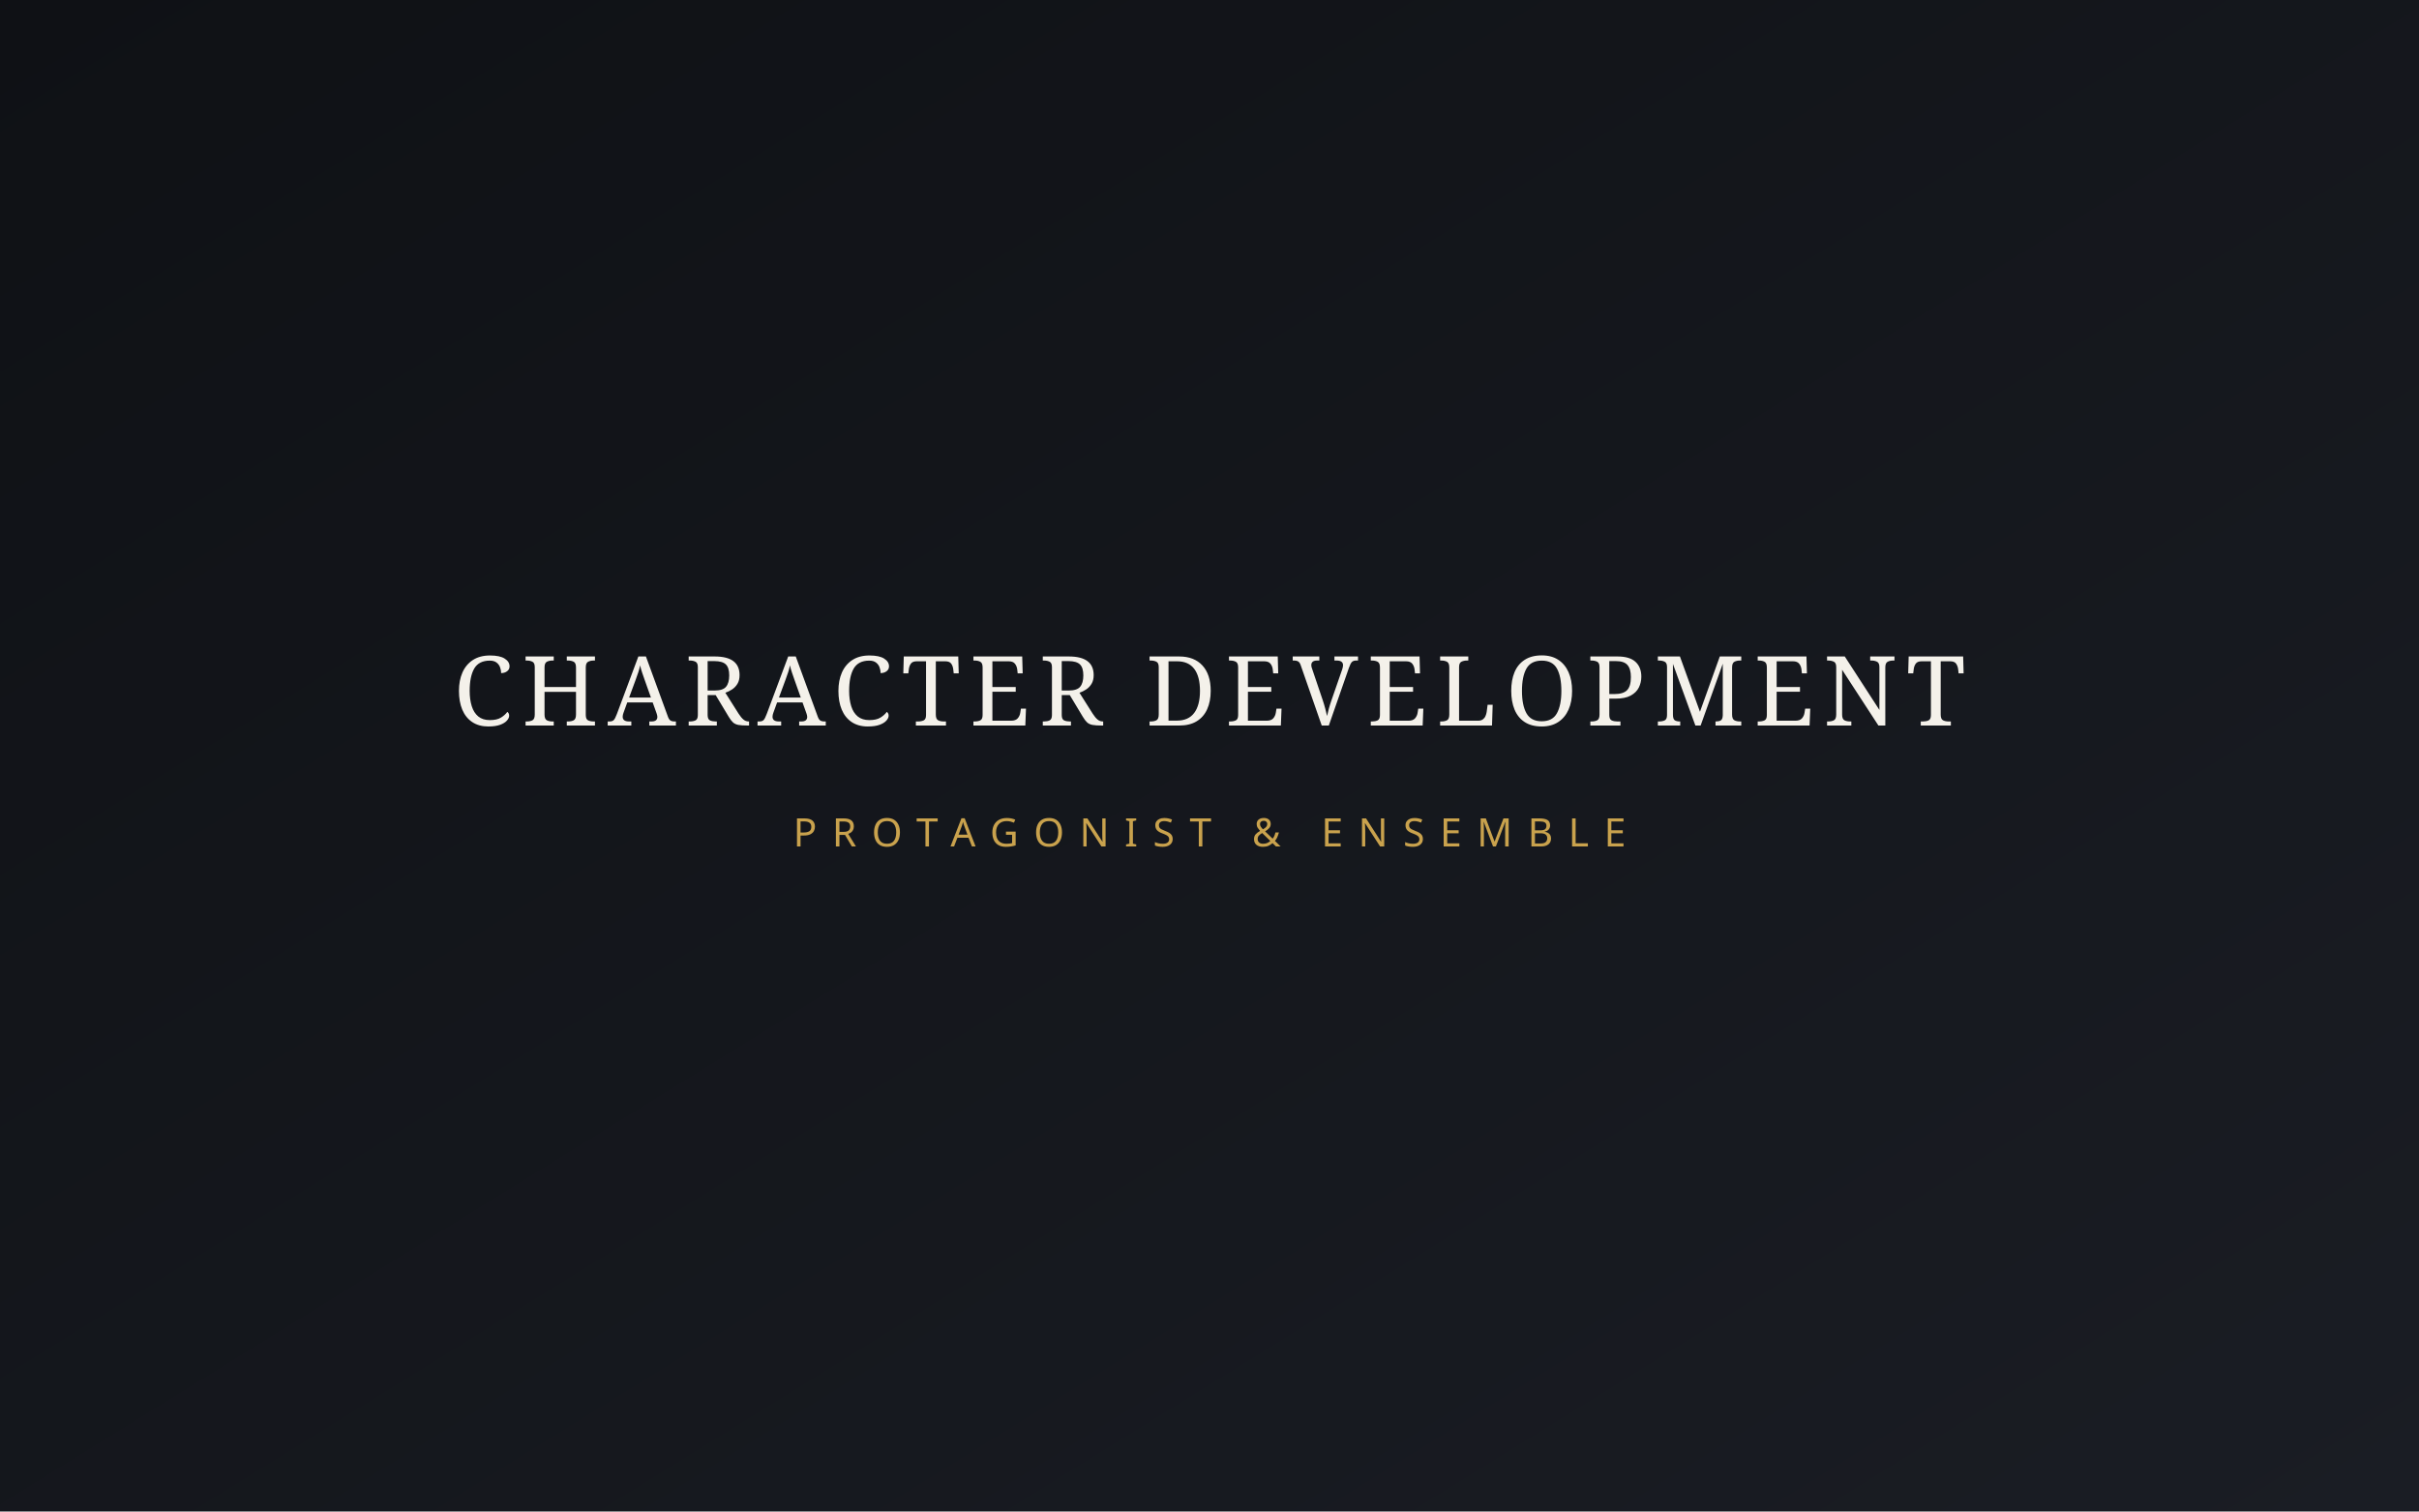
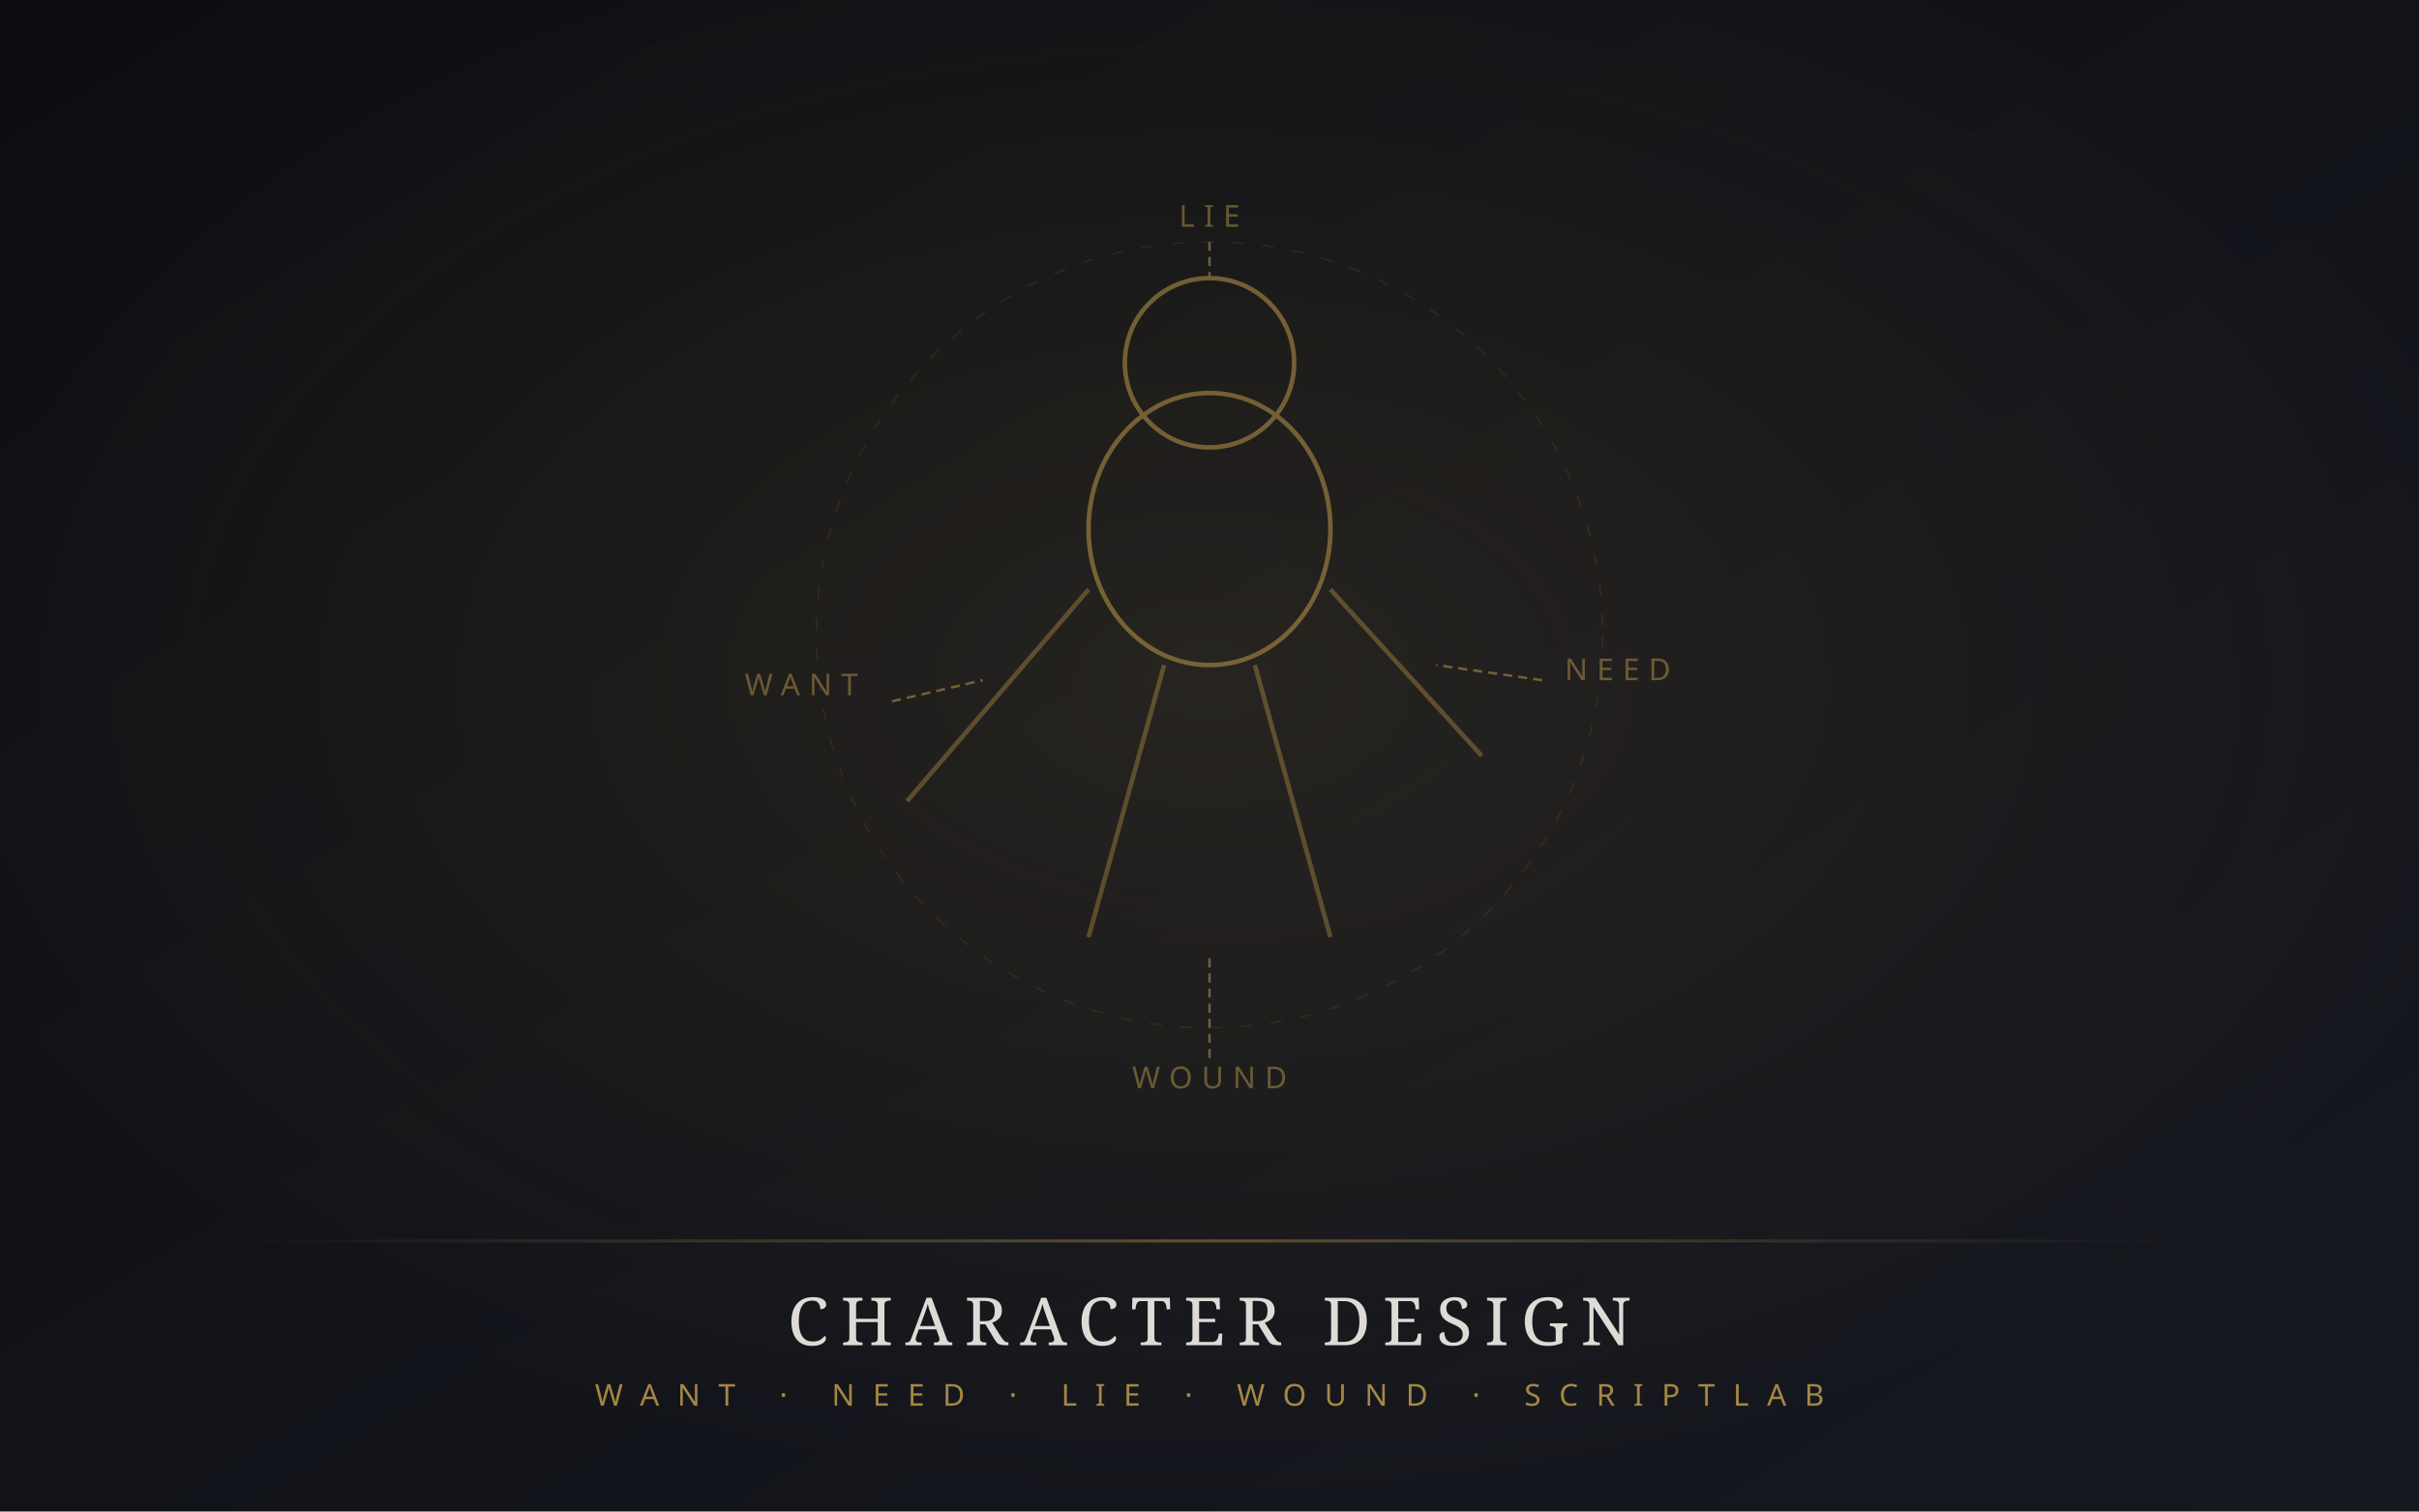
<svg xmlns="http://www.w3.org/2000/svg" width="800" height="500" viewBox="0 0 800 500">
  <defs>
    <linearGradient id="bg" x1="0%" y1="0%" x2="100%" y2="100%">
-       <stop offset="0%" stop-color="#0f1115" />
-       <stop offset="100%" stop-color="#1a1d24" />
+       <stop offset="0%" stop-color="#0c0e12" />
+       <stop offset="100%" stop-color="#161820" />
+     </linearGradient>
+     <radialGradient id="glow" cx="50%" cy="45%" r="55%">
+       <stop offset="0%" stop-color="#c9a24d" stop-opacity="0.12" />
+       <stop offset="100%" stop-color="#c9a24d" stop-opacity="0" />
+     </radialGradient>
+     <linearGradient id="gold" x1="0%" y1="0%" x2="100%" y2="0%">
+       <stop offset="0%" stop-color="#c9a24d" stop-opacity="0" />
+       <stop offset="50%" stop-color="#c9a24d" />
+       <stop offset="100%" stop-color="#c9a24d" stop-opacity="0" />
    </linearGradient>
  </defs>
  <rect width="800" height="500" fill="url(#bg)" />
-   <text x="400" y="240" font-family="Georgia, serif" font-size="32" fill="#f4f1ea" text-anchor="middle" letter-spacing="3">CHARACTER DEVELOPMENT</text>
-   <text x="400" y="280" font-family="system-ui" font-size="13" fill="#c9a24d" text-anchor="middle" letter-spacing="5">PROTAGONIST &amp; ENSEMBLE</text>
+   <rect width="800" height="500" fill="url(#glow)" />
+   <g opacity="0.5">
+     <ellipse cx="400" cy="175" rx="40" ry="45" fill="none" stroke="#c9a24d" stroke-width="1.5" />
+     <circle cx="400" cy="120" r="28" fill="none" stroke="#c9a24d" stroke-width="1.5" />
+     <line x1="360" y1="195" x2="300" y2="265" stroke="#c9a24d" stroke-width="1.5" opacity="0.7" />
+     <line x1="440" y1="195" x2="490" y2="250" stroke="#c9a24d" stroke-width="1.5" opacity="0.7" />
+     <line x1="385" y1="220" x2="360" y2="310" stroke="#c9a24d" stroke-width="1.5" opacity="0.7" />
+     <line x1="415" y1="220" x2="440" y2="310" stroke="#c9a24d" stroke-width="1.5" opacity="0.7" />
+     <text x="265" y="230" font-family="system-ui,sans-serif" font-size="10" fill="#c9a24d" letter-spacing="3" text-anchor="middle" opacity="0.9">WANT</text>
+     <line x1="295" y1="232" x2="325" y2="225" stroke="#c9a24d" stroke-width="0.8" stroke-dasharray="3,2" />
+     <text x="535" y="225" font-family="system-ui,sans-serif" font-size="10" fill="#c9a24d" letter-spacing="3" text-anchor="middle" opacity="0.9">NEED</text>
+     <line x1="510" y1="225" x2="475" y2="220" stroke="#c9a24d" stroke-width="0.8" stroke-dasharray="3,2" />
+     <text x="400" y="75" font-family="system-ui,sans-serif" font-size="10" fill="#c9a24d" letter-spacing="3" text-anchor="middle" opacity="0.9">LIE</text>
+     <line x1="400" y1="80" x2="400" y2="92" stroke="#c9a24d" stroke-width="0.8" stroke-dasharray="3,2" />
+     <text x="400" y="360" font-family="system-ui,sans-serif" font-size="10" fill="#c9a24d" letter-spacing="3" text-anchor="middle" opacity="0.9">WOUND</text>
+     <line x1="400" y1="350" x2="400" y2="315" stroke="#c9a24d" stroke-width="0.8" stroke-dasharray="3,2" />
+     <ellipse cx="400" cy="210" rx="130" ry="130" fill="none" stroke="#c9a24d" stroke-width="0.5" opacity="0.2" stroke-dasharray="4,6" />
+   </g>
+   <rect x="80" y="410" width="640" height="1" fill="url(#gold)" opacity="0.4" />
+   <text x="400" y="445" text-anchor="middle" font-family="Georgia,serif" font-size="22" fill="#f4f1ea" letter-spacing="4" opacity="0.9">CHARACTER DESIGN</text>
+   <text x="400" y="465" text-anchor="middle" font-family="system-ui,sans-serif" font-size="10" fill="#c9a24d" letter-spacing="6" opacity="0.8">WANT · NEED · LIE · WOUND · SCRIPTLAB</text>
</svg>
